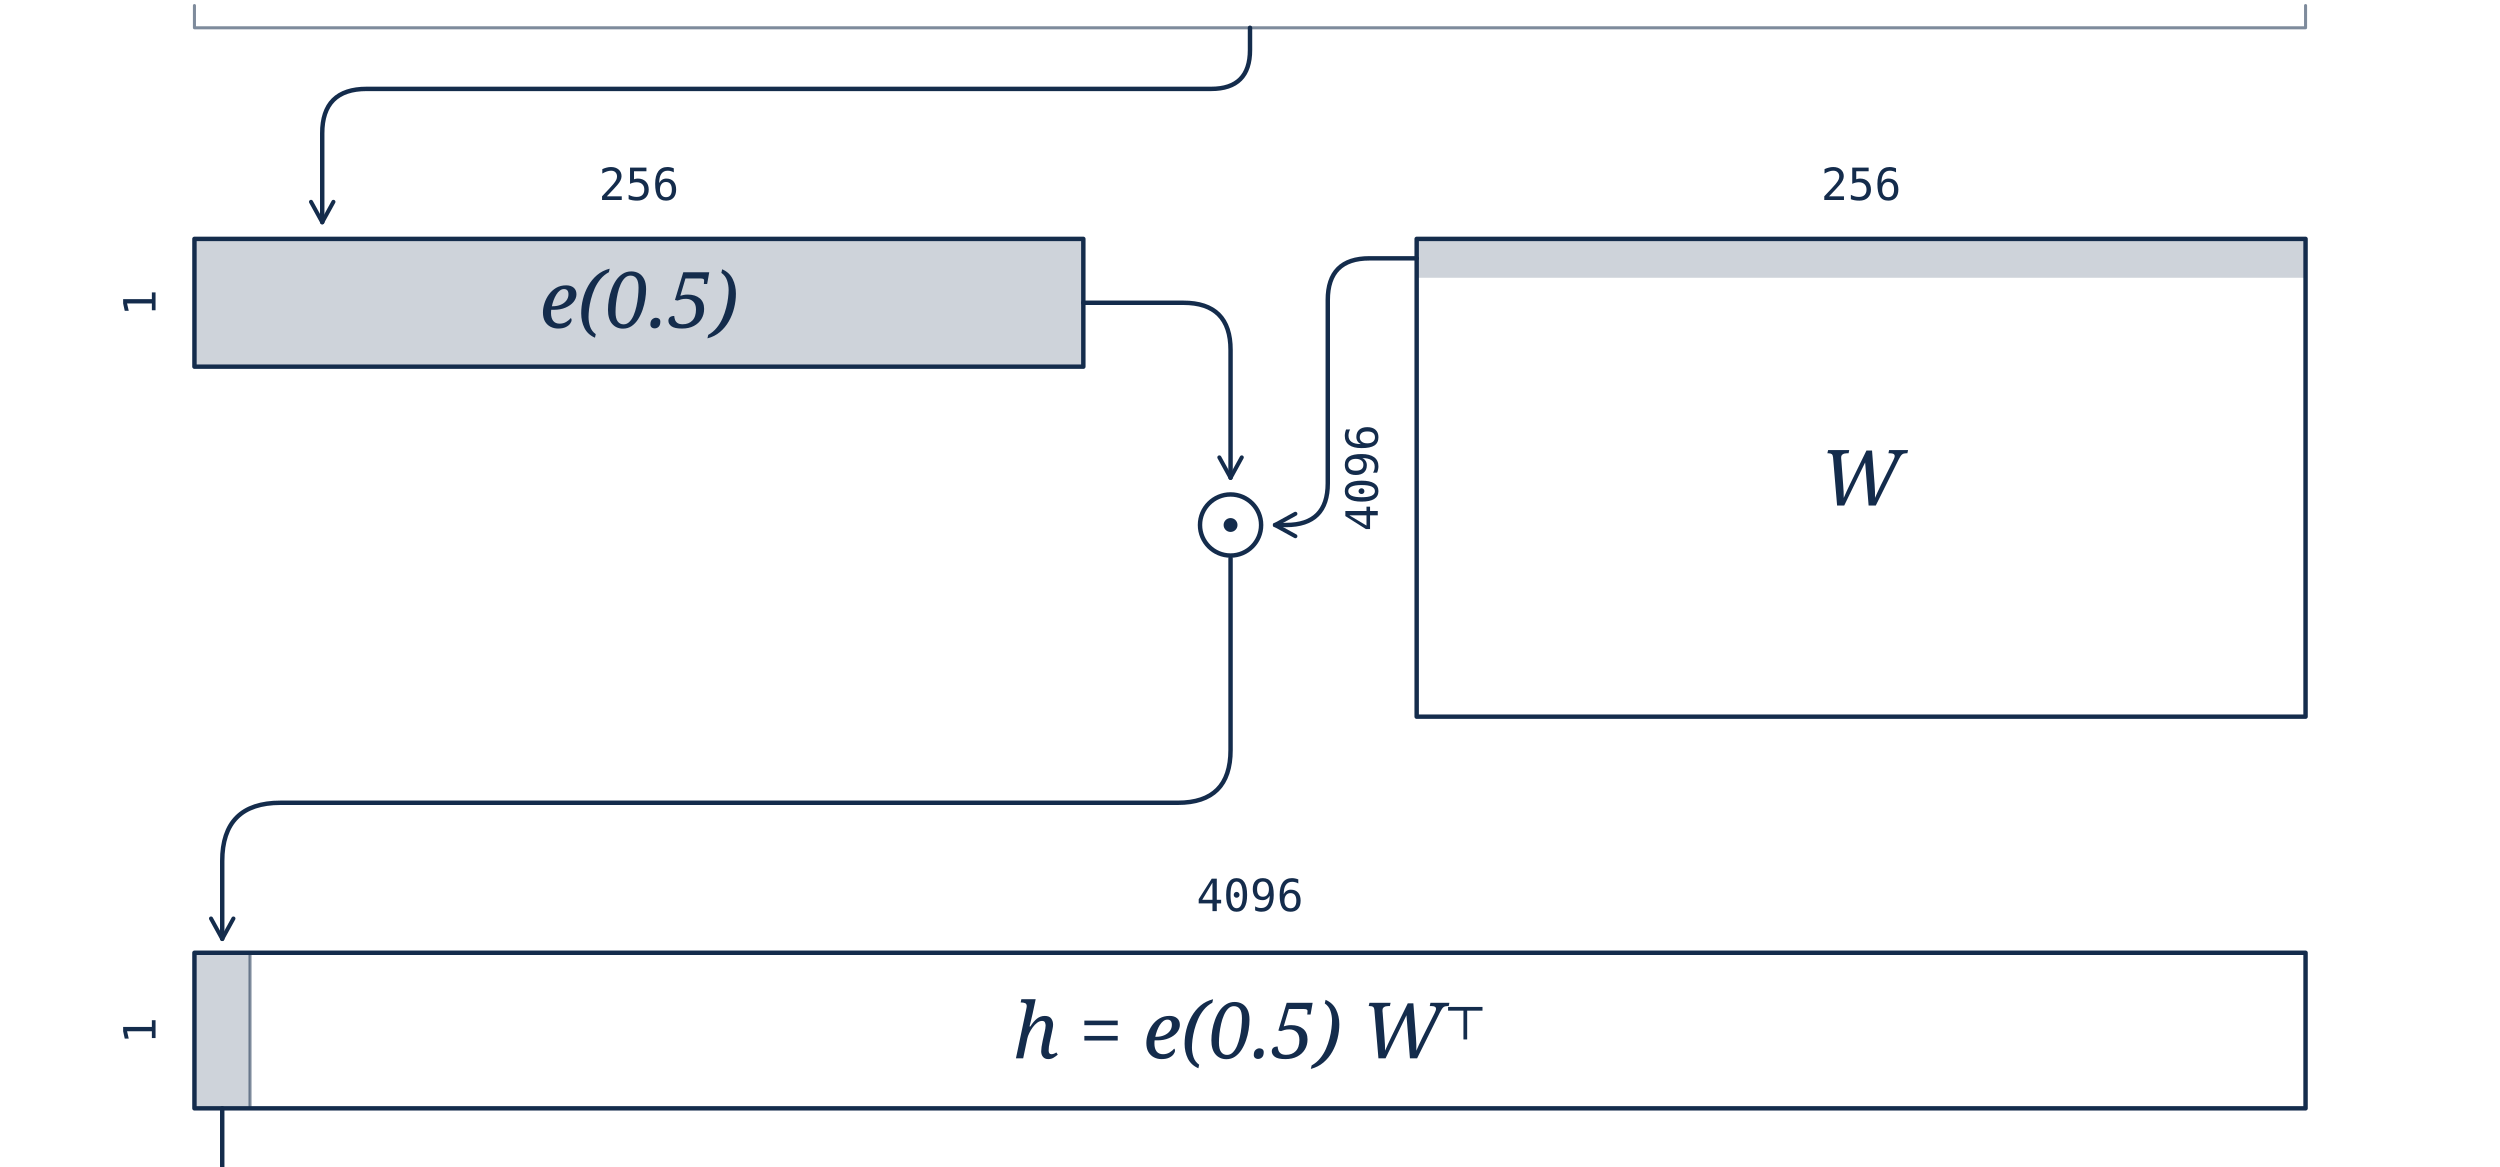
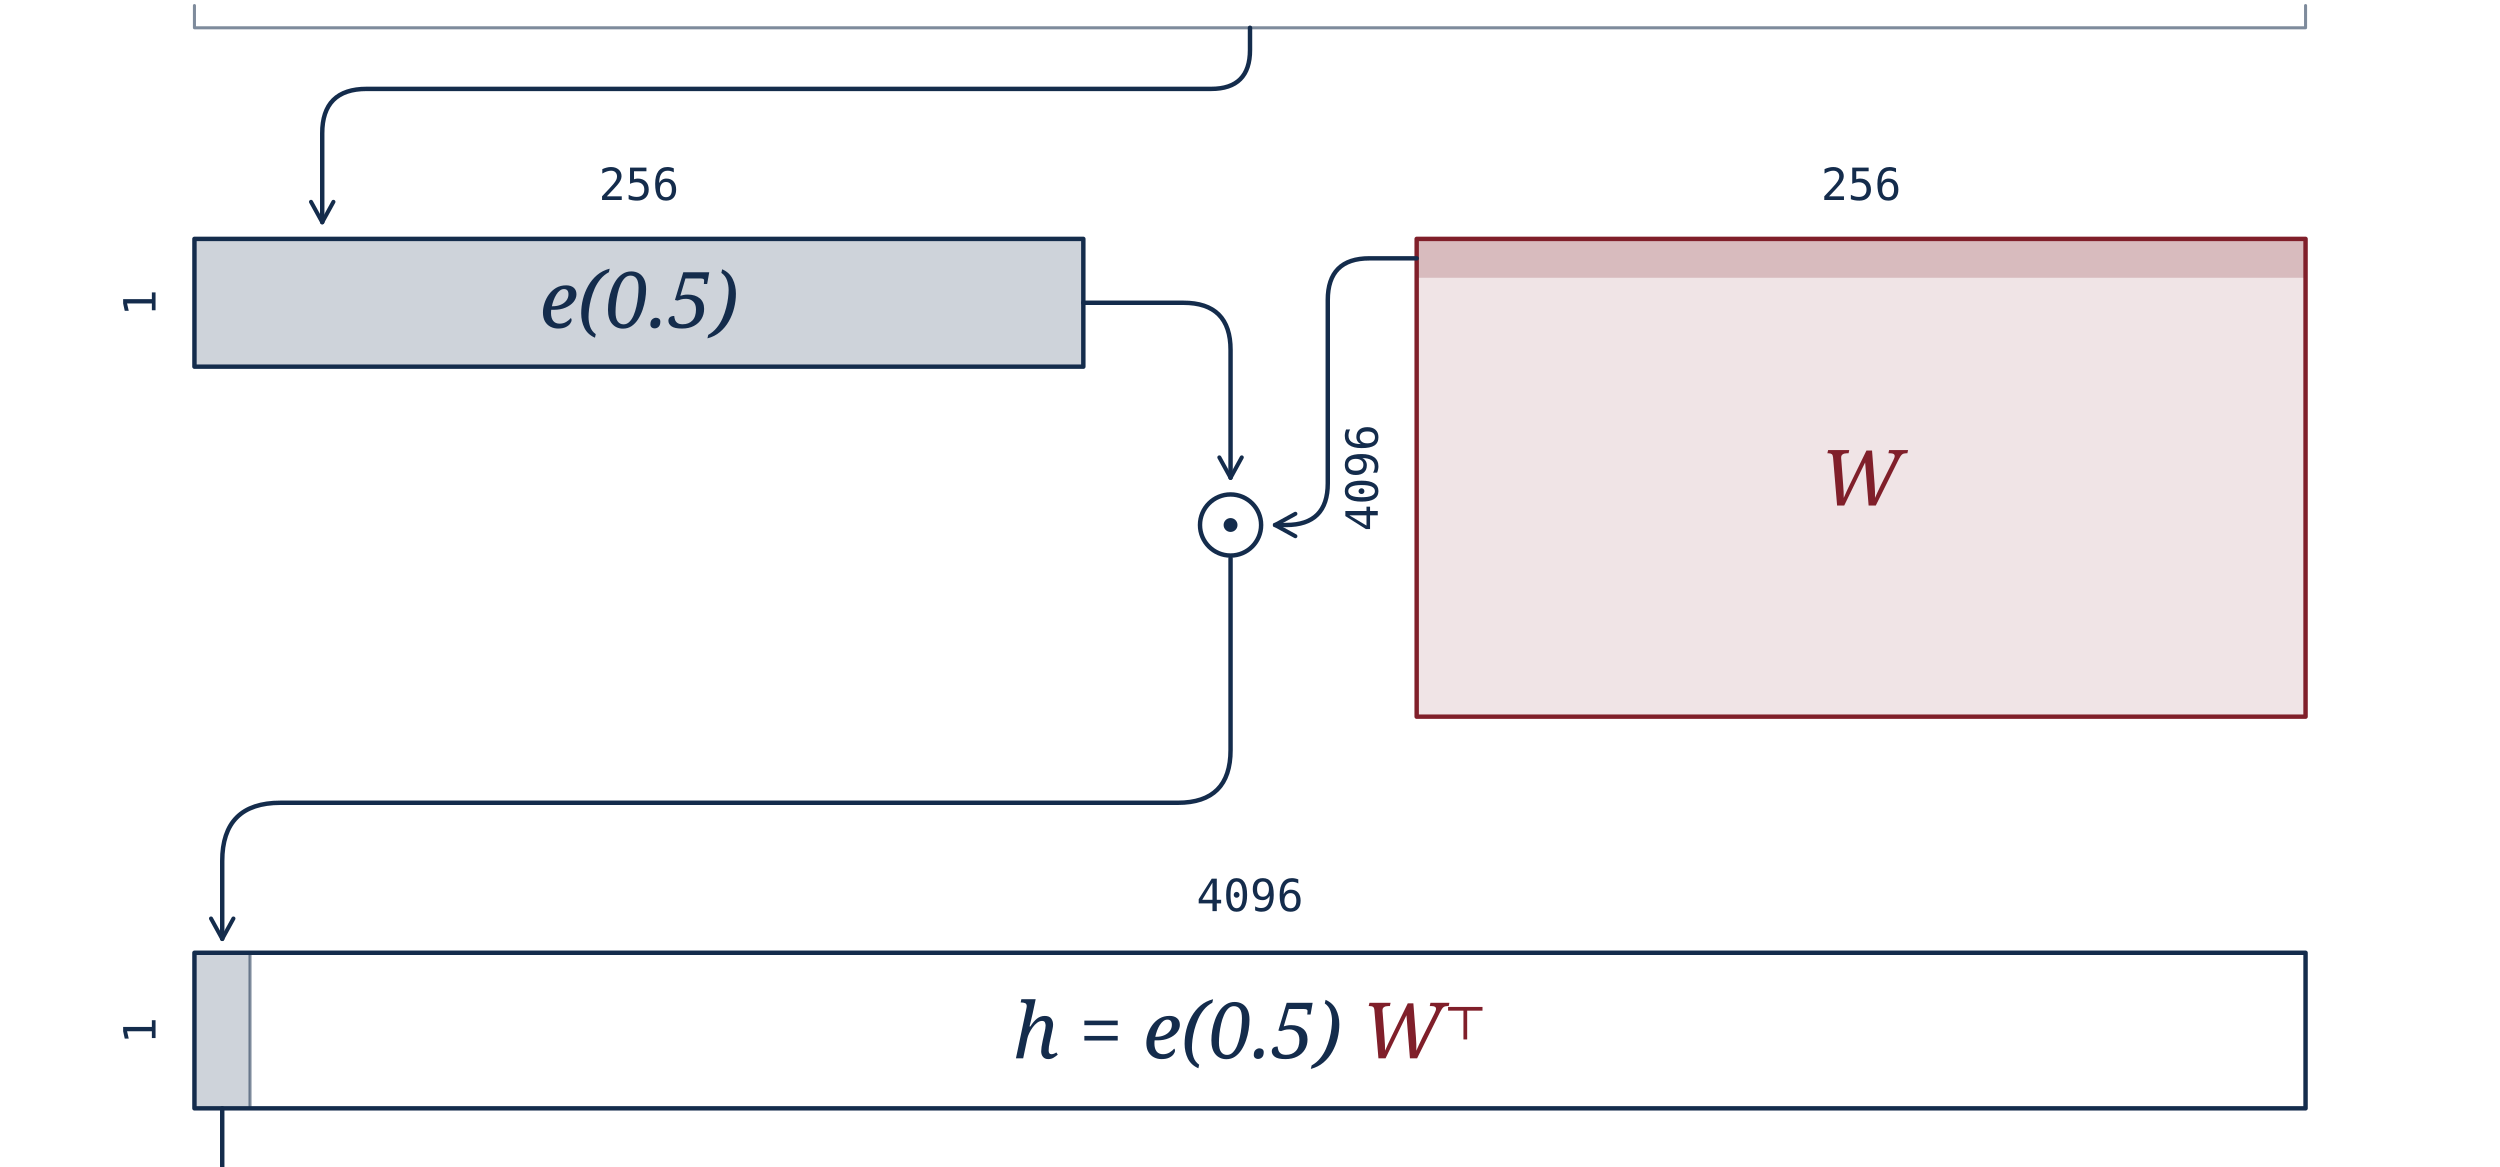
<svg xmlns="http://www.w3.org/2000/svg" width="900" height="420" viewBox="0 0 900 420" role="img" aria-labelledby="title">
  <style>
    svg { color: #142c4c; }
    text { fill: currentColor; text-anchor: middle; }
    .math { font: italic 28px "STIX Two Text", Georgia, serif; }
    .dim { font: 16px ui-monospace, monospace; }
    .frame, .flow, .bracket { fill: none; stroke: currentColor; stroke-width: 1.6; stroke-linecap: round; stroke-linejoin: round; }
    .flow { marker-end: url(#tip); }
    .bracket { stroke-width: 1.1; stroke-opacity: .55; }
    .selected { fill: currentColor; fill-opacity: .21; }
+ 
+     .weight { color: #801f2a; }
+     .weight.frame { fill: currentColor; fill-opacity: .12; }
  </style>
  <defs>
    <marker id="tip" viewBox="0 0 12 12" refX="10" refY="6" markerWidth="11" markerHeight="11" markerUnits="userSpaceOnUse" orient="auto">
      <path class="frame" d="M2 1.6 10 6 2 10.4" />
    </marker>
  </defs>
  <path class="bracket" d="M70 2v8h760V2" />
  <path class="flow" d="M450 10v8q0 14-14 14H132q-16 0-16 16v32" />
  <text class="dim" x="230" y="72">256</text>
  <text class="dim" transform="translate(56 109) rotate(-90)">1</text>
  <rect class="selected" x="70" y="86" width="320" height="46" />
  <rect class="frame" x="70" y="86" width="320" height="46" />
  <text class="math" x="230" y="118">e(0.5)</text>
  <text class="dim" x="670" y="72">256</text>
  <text class="dim" transform="translate(496 172) rotate(-90)">4096</text>
-   <rect class="selected" x="510" y="86" width="320" height="14" />
-   <rect class="frame" x="510" y="86" width="320" height="172" />
-   <text class="math" x="670" y="182">W</text>
+   <rect class="selected weight" x="510" y="86" width="320" height="14" />
+   <rect class="frame weight" x="510" y="86" width="320" height="172" />
+   <text class="math" x="670" y="182">
+     <tspan fill="#801f2a">W</tspan>
+   </text>
  <path class="flow" d="M390 109h36q17 0 17 17v46" />
  <path class="flow" d="M510 93h-17q-15 0-15 15v66q0 15-15 15h-4" />
  <circle class="frame" cx="443" cy="189" r="11" />
  <circle fill="currentColor" cx="443" cy="189" r="2.5" />
  <path class="flow" d="M443 201v69q0 19-19 19H101q-21 0-21 21v28" />
  <text class="dim" x="450" y="328">4096</text>
  <text class="dim" transform="translate(56 371) rotate(-90)">1</text>
  <rect class="selected" x="70" y="343" width="20" height="56" />
  <path class="bracket" d="M90 343v56" />
  <rect class="frame" x="70" y="343" width="760" height="56" />
-   <text class="math" x="450" y="381">h = e(0.5) W<tspan font-size="17" baseline-shift="super" font-style="normal">⊤</tspan>
+   <text class="math" x="450" y="381">h = e(0.5) <tspan fill="#801f2a">W<tspan font-size="17" baseline-shift="super" font-style="normal">⊤</tspan>
+     </tspan>
  </text>
  <path class="frame" d="M80 399v21" />
</svg>
